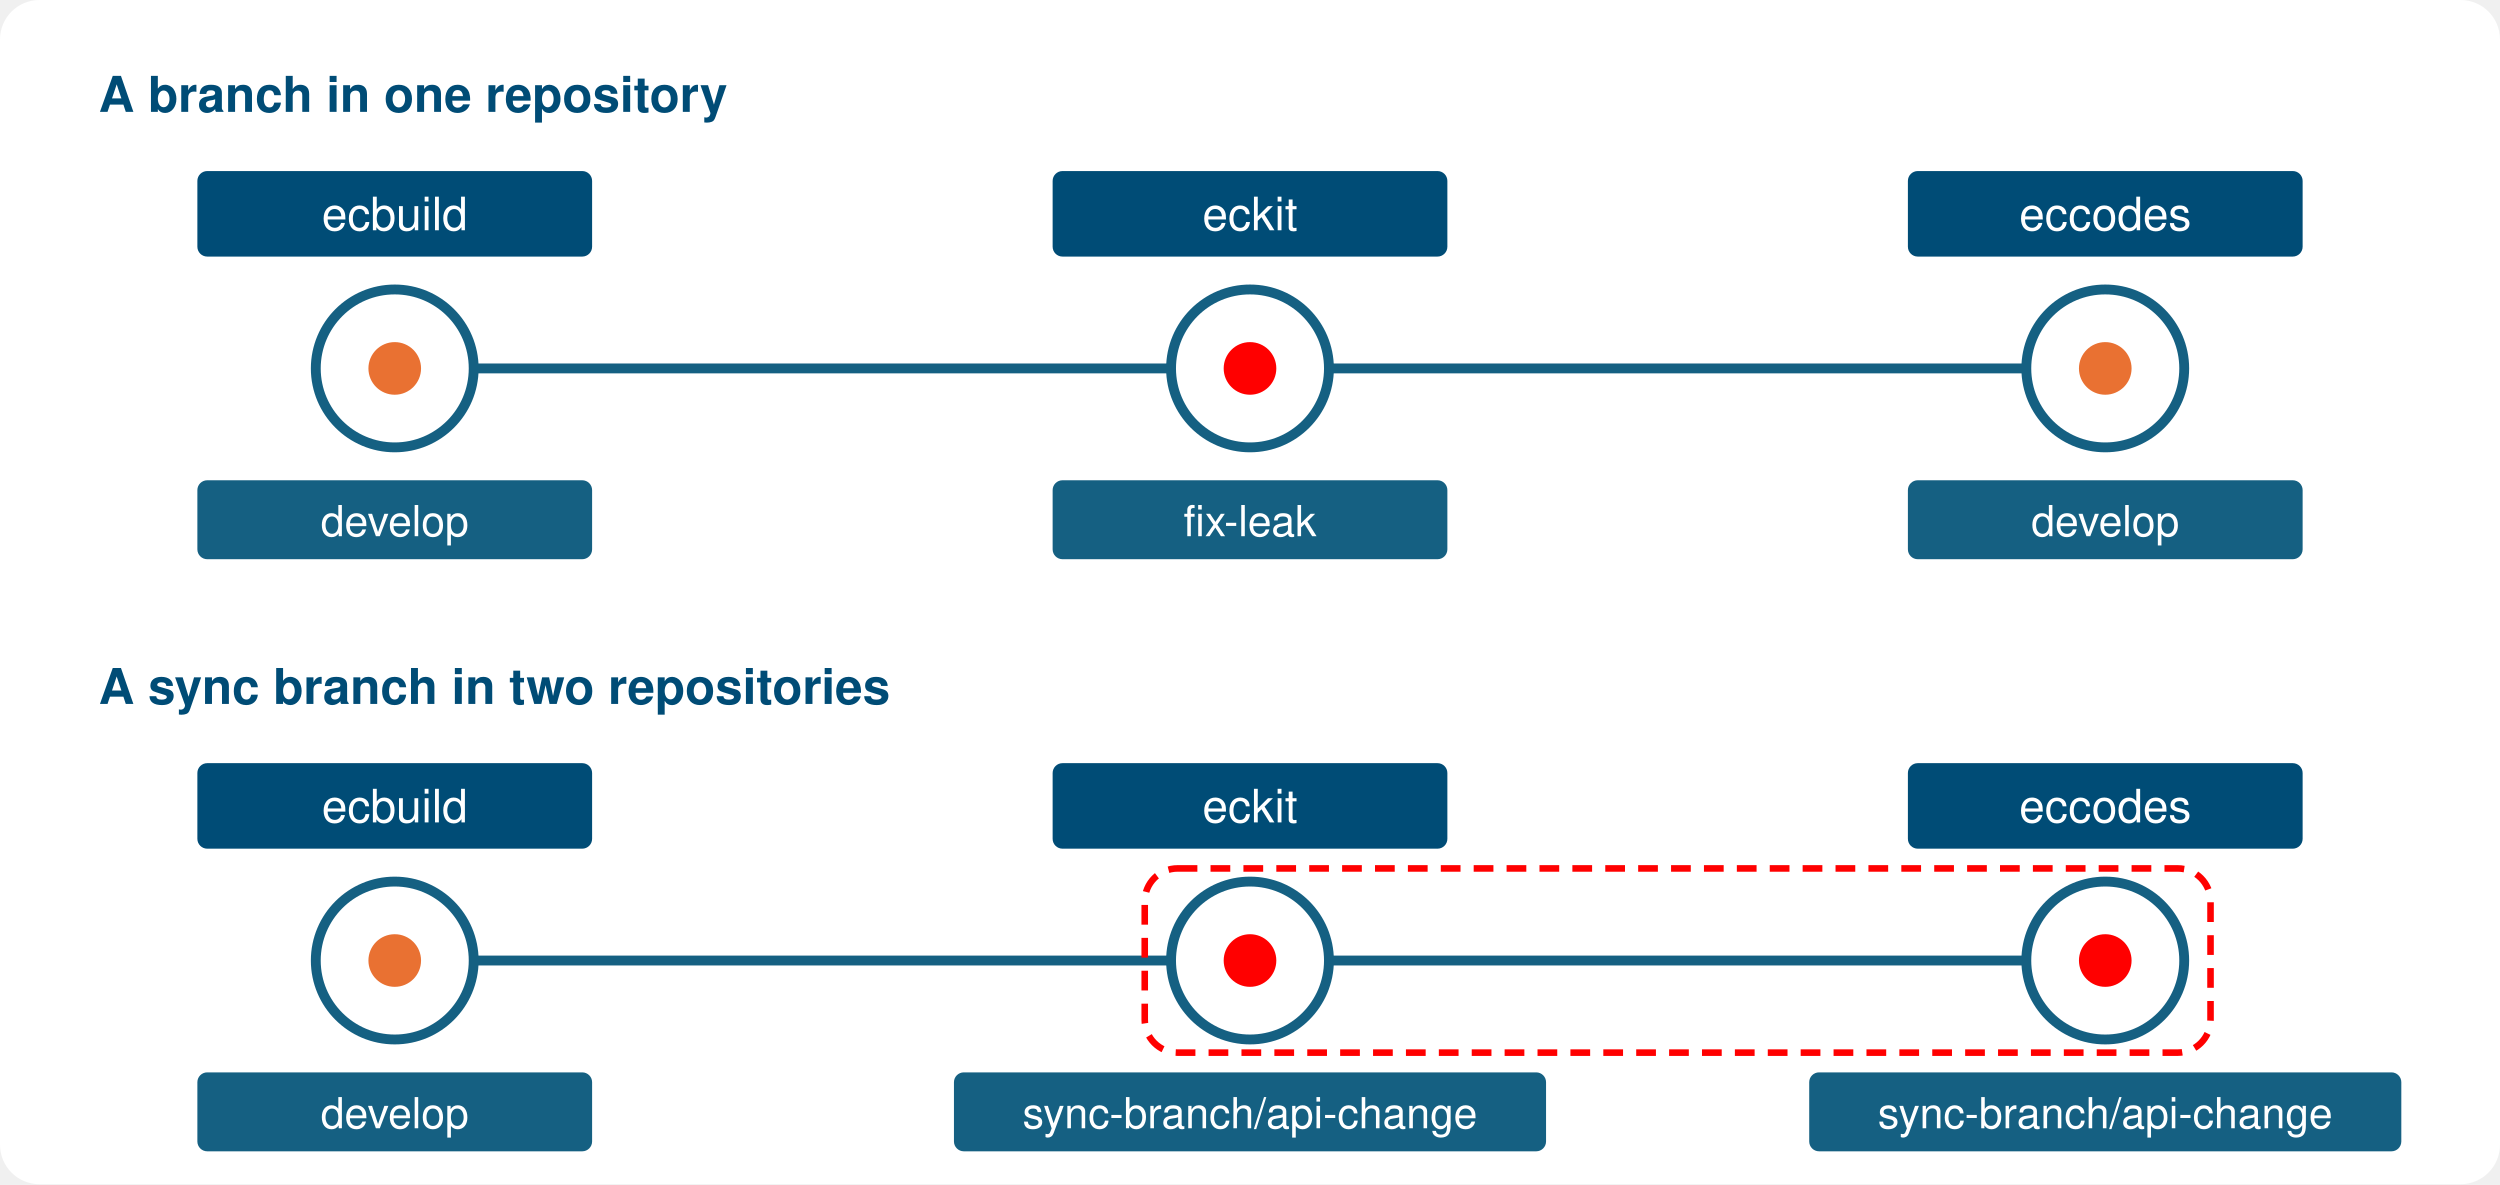
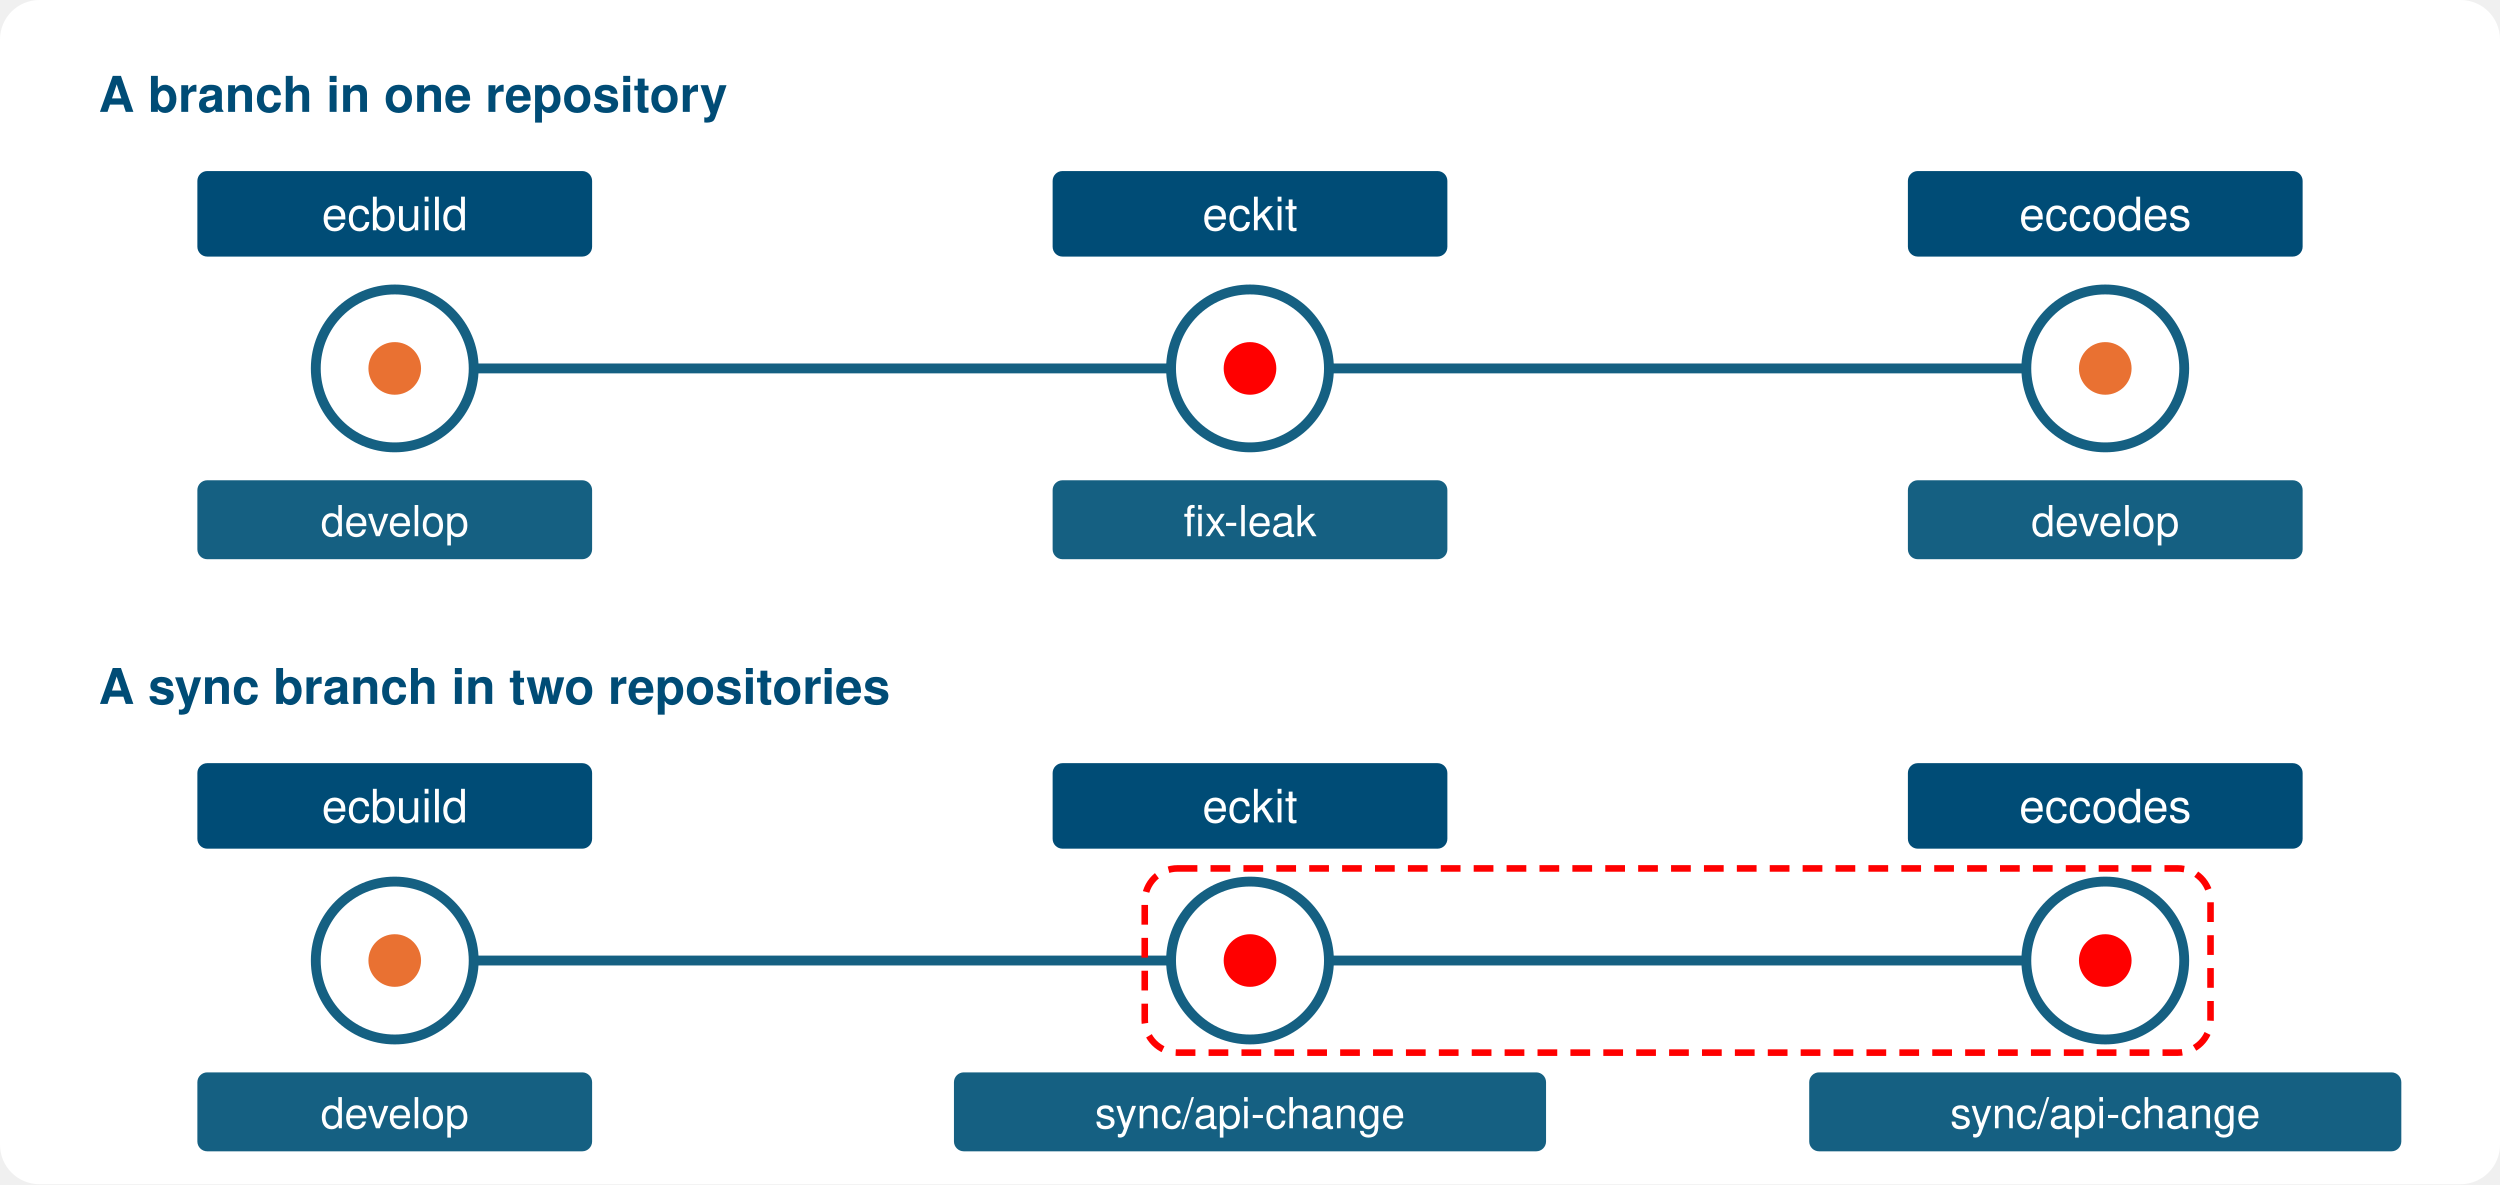
<svg xmlns="http://www.w3.org/2000/svg" viewBox="0 0 760 360" width="760" height="360" font-family="Helvetica, Arial, sans-serif">
  <rect x="0" y="0" width="760" height="360" rx="12" fill="#ffffff" />
  <defs>
    <g id="node">
      <circle r="24" fill="#ffffff" stroke="#156082" stroke-width="3" />
    </g>
  </defs>
  <text x="30" y="34" font-size="15" font-weight="bold" fill="#004C76">A branch in one repository</text>
  <line x1="120" y1="112" x2="640" y2="112" stroke="#156082" stroke-width="3" />
  <circle cx="120" cy="112" r="5" fill="#156082" />
  <circle cx="640" cy="112" r="5" fill="#156082" />
  <rect x="60" y="52" width="120" height="26" rx="3" fill="#004C76" />
  <text x="120" y="70" font-size="14" fill="#ffffff" text-anchor="middle">ecbuild</text>
  <use href="#node" x="120" y="112" />
  <circle cx="120" cy="112" r="8" fill="#E97132" />
  <rect x="60" y="146" width="120" height="24" rx="3" fill="#156082" />
  <text x="120" y="163" font-size="13" fill="#ffffff" text-anchor="middle">develop</text>
  <rect x="320" y="52" width="120" height="26" rx="3" fill="#004C76" />
  <text x="380" y="70" font-size="14" fill="#ffffff" text-anchor="middle">eckit</text>
  <use href="#node" x="380" y="112" />
  <circle cx="380" cy="112" r="8" fill="#FF0000" />
  <rect x="320" y="146" width="120" height="24" rx="3" fill="#156082" />
  <text x="380" y="163" font-size="13" fill="#ffffff" text-anchor="middle">fix-leak</text>
  <rect x="580" y="52" width="120" height="26" rx="3" fill="#004C76" />
  <text x="640" y="70" font-size="14" fill="#ffffff" text-anchor="middle">eccodes</text>
  <use href="#node" x="640" y="112" />
  <circle cx="640" cy="112" r="8" fill="#E97132" />
  <rect x="580" y="146" width="120" height="24" rx="3" fill="#156082" />
  <text x="640" y="163" font-size="13" fill="#ffffff" text-anchor="middle">develop</text>
  <text x="30" y="214" font-size="15" font-weight="bold" fill="#004C76">A sync branch in two repositories</text>
  <line x1="120" y1="292" x2="640" y2="292" stroke="#156082" stroke-width="3" />
  <circle cx="120" cy="292" r="5" fill="#156082" />
  <circle cx="640" cy="292" r="5" fill="#156082" />
  <rect x="348" y="264" width="324" height="56" rx="10" fill="none" stroke="#FF0000" stroke-width="2" stroke-dasharray="6 4" />
  <rect x="60" y="232" width="120" height="26" rx="3" fill="#004C76" />
  <text x="120" y="250" font-size="14" fill="#ffffff" text-anchor="middle">ecbuild</text>
  <use href="#node" x="120" y="292" />
  <circle cx="120" cy="292" r="8" fill="#E97132" />
  <rect x="60" y="326" width="120" height="24" rx="3" fill="#156082" />
  <text x="120" y="343" font-size="13" fill="#ffffff" text-anchor="middle">develop</text>
  <rect x="320" y="232" width="120" height="26" rx="3" fill="#004C76" />
  <text x="380" y="250" font-size="14" fill="#ffffff" text-anchor="middle">eckit</text>
  <use href="#node" x="380" y="292" />
  <circle cx="380" cy="292" r="8" fill="#FF0000" />
  <rect x="290" y="326" width="180" height="24" rx="3" fill="#156082" />
-   <text x="380" y="343" font-size="13" fill="#ffffff" text-anchor="middle">sync-branch/api-change</text>
+   <text x="380" y="343" font-size="13" fill="#ffffff" text-anchor="middle">sync/api-change</text>
  <rect x="580" y="232" width="120" height="26" rx="3" fill="#004C76" />
  <text x="640" y="250" font-size="14" fill="#ffffff" text-anchor="middle">eccodes</text>
  <use href="#node" x="640" y="292" />
  <circle cx="640" cy="292" r="8" fill="#FF0000" />
  <rect x="550" y="326" width="180" height="24" rx="3" fill="#156082" />
-   <text x="640" y="343" font-size="13" fill="#ffffff" text-anchor="middle">sync-branch/api-change</text>
+   <text x="640" y="343" font-size="13" fill="#ffffff" text-anchor="middle">sync/api-change</text>
</svg>
